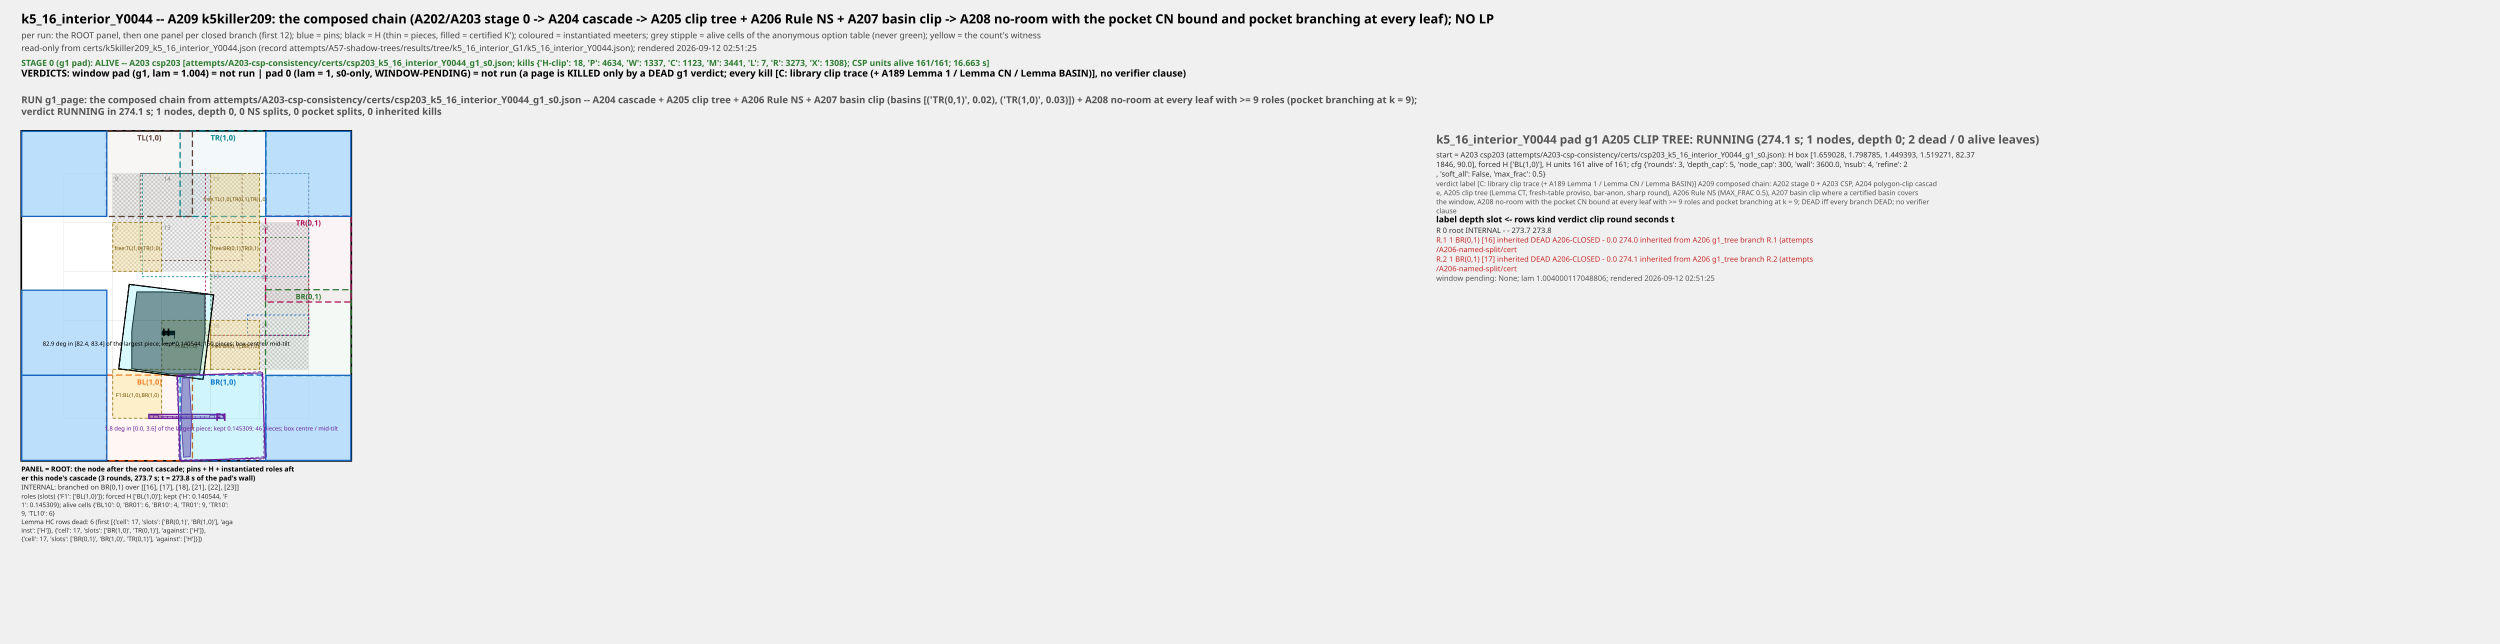
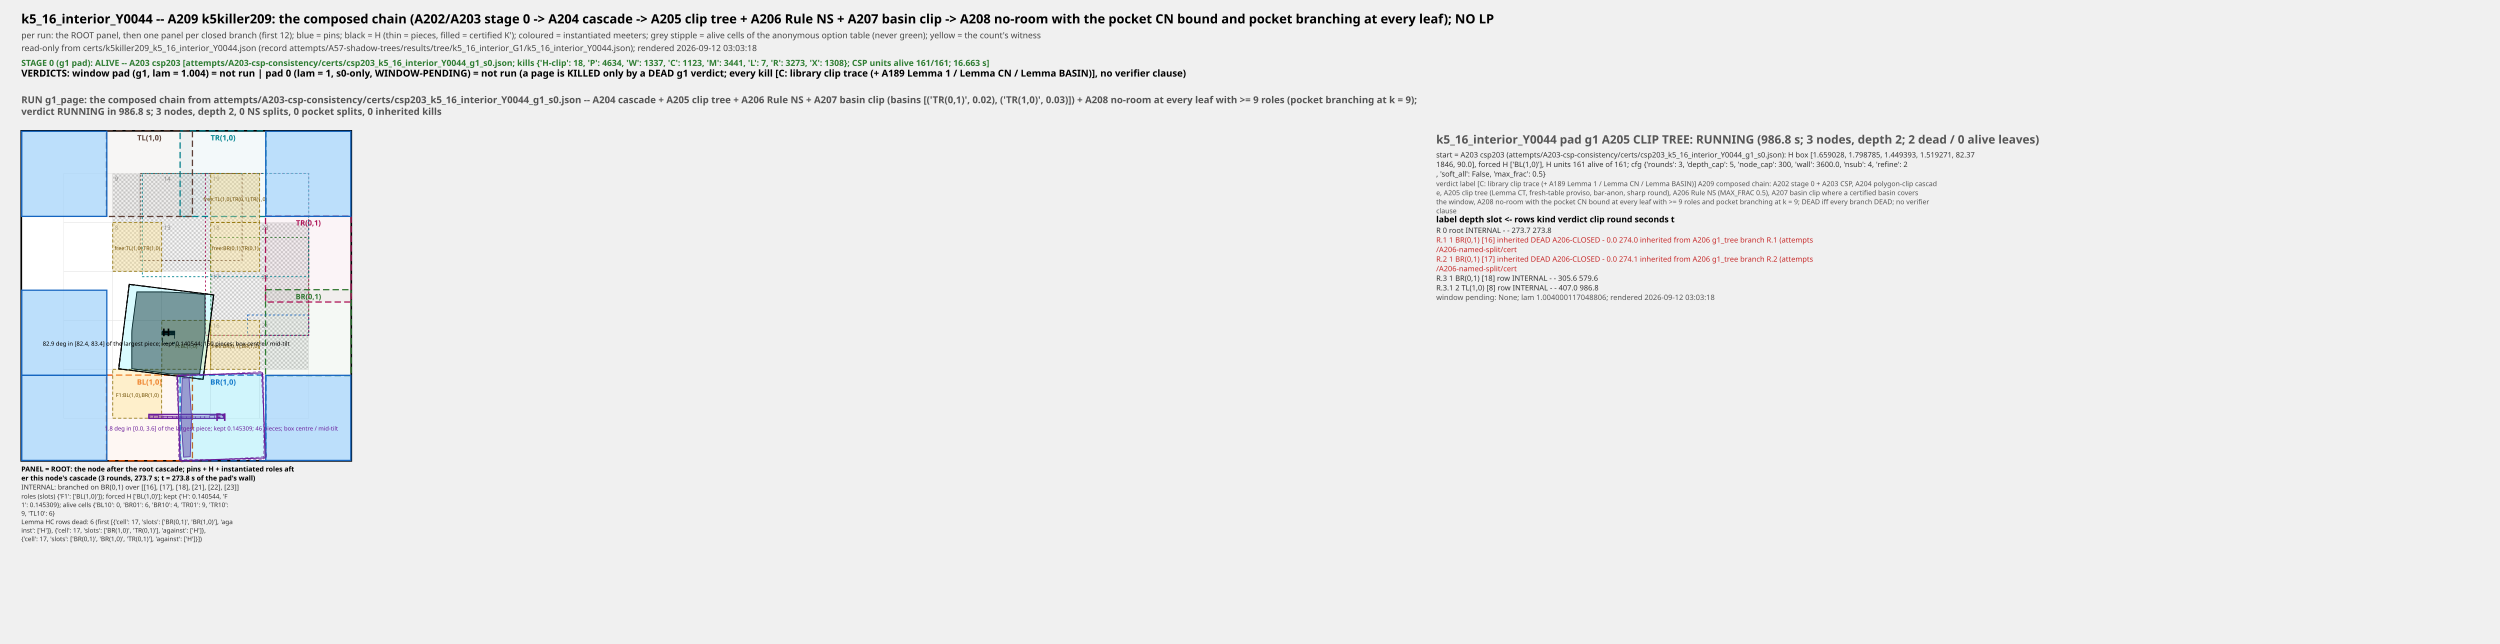
<svg xmlns="http://www.w3.org/2000/svg" width="2350" height="605" font-family="Segoe UI, sans-serif" style="background:#fff">
  <defs>
    <pattern id="stipple" width="4" height="4" patternUnits="userSpaceOnUse">
      <rect width="4" height="4" fill="#f2f2f2" />
      <circle cx="1" cy="1" r="0.7" fill="#999" />
      <circle cx="3" cy="3" r="0.7" fill="#999" />
    </pattern>
  </defs>
  <text x="20.0" y="22.0" font-size="12" fill="#000" text-anchor="start" font-weight="bold">k5_16_interior_Y0044 -- A209 k5killer209: the composed chain (A202/A203 stage 0 -&gt; A204 cascade -&gt; A205 clip tree + A206 Rule NS + A207 basin clip -&gt; A208 no-room with the pocket CN bound and pocket branching at every leaf); NO LP</text>
  <text x="20.0" y="36.0" font-size="8" fill="#444" text-anchor="start">per run: the ROOT panel, then one panel per closed branch (first 12); blue = pins; black = H (thin = pieces, filled = certified K'); coloured = instantiated meeters; grey stipple = alive cells of the anonymous option table (never green); yellow = the count's witness</text>
-   <text x="20.0" y="48.0" font-size="8" fill="#444" text-anchor="start">read-only from certs/k5killer209_k5_16_interior_Y0044.json (record attempts/A57-shadow-trees/results/tree/k5_16_interior_G1/k5_16_interior_Y0044.json); rendered 2026-09-12 02:51:25</text>
+   <text x="20.0" y="48.0" font-size="8" fill="#444" text-anchor="start">read-only from certs/k5killer209_k5_16_interior_Y0044.json (record attempts/A57-shadow-trees/results/tree/k5_16_interior_G1/k5_16_interior_Y0044.json); rendered 2026-09-12 03:03:18</text>
  <text x="20.0" y="62.0" font-size="8" fill="#2e7d32" text-anchor="start" font-weight="bold">STAGE 0 (g1 pad): ALIVE -- A203 csp203 [attempts/A203-csp-consistency/certs/csp203_k5_16_interior_Y0044_g1_s0.json; kills {'H-clip': 18, 'P': 4634, 'W': 1337, 'C': 1123, 'M': 3441, 'L': 7, 'R': 3273, 'X': 1308}; CSP units alive 161/161; 16.663 s]</text>
  <text x="20.0" y="72.0" font-size="9" fill="#000" text-anchor="start" font-weight="bold">VERDICTS: window pad (g1, lam = 1.004) = not run | pad 0 (lam = 1, s0-only, WINDOW-PENDING) = not run   (a page is KILLED only by a DEAD g1 verdict; every kill [C: library clip trace (+ A189 Lemma 1 / Lemma CN / Lemma BASIN)], no verifier clause)</text>
  <text x="20.0" y="97.0" font-size="9" fill="#555" text-anchor="start" font-weight="bold">RUN g1_page: the composed chain from attempts/A203-csp-consistency/certs/csp203_k5_16_interior_Y0044_g1_s0.json -- A204 cascade + A205 clip tree + A206 Rule NS + A207 basin clip (basins [('TR(0,1)', 0.02), ('TR(1,0)', 0.03)]) + A208 no-room at every leaf with &gt;= 9 roles (pocket branching at k = 9); </text>
-   <text x="20.0" y="108.0" font-size="9" fill="#555" text-anchor="start" font-weight="bold">verdict RUNNING in 274.1 s; 1 nodes, depth 0, 0 NS splits, 0 pocket splits, 0 inherited kills</text>
-   <text x="1350.0" y="135.0" font-size="11" fill="#555" text-anchor="start" font-weight="bold">k5_16_interior_Y0044  pad g1  A205 CLIP TREE: RUNNING  (274.1 s; 1 nodes, depth 0; 2 dead / 0 alive leaves)</text>
+   <text x="20.0" y="108.0" font-size="9" fill="#555" text-anchor="start" font-weight="bold">verdict RUNNING in 986.8 s; 3 nodes, depth 2, 0 NS splits, 0 pocket splits, 0 inherited kills</text>
+   <text x="1350.0" y="135.0" font-size="11" fill="#555" text-anchor="start" font-weight="bold">k5_16_interior_Y0044  pad g1  A205 CLIP TREE: RUNNING  (986.8 s; 3 nodes, depth 2; 2 dead / 0 alive leaves)</text>
  <text x="1350.0" y="148.0" font-size="7" fill="#333" text-anchor="start">start = A203 csp203 (attempts/A203-csp-consistency/certs/csp203_k5_16_interior_Y0044_g1_s0.json): H box [1.659028, 1.798785, 1.449393, 1.519271, 82.37</text>
  <text x="1350.0" y="157.0" font-size="7" fill="#333" text-anchor="start">1846, 90.0], forced H ['BL(1,0)'], H units 161 alive of 161; cfg {'rounds': 3, 'depth_cap': 5, 'node_cap': 300, 'wall': 3600.0, 'nsub': 4, 'refine': 2</text>
  <text x="1350.0" y="166.0" font-size="7" fill="#333" text-anchor="start">, 'soft_all': False, 'max_frac': 0.5}</text>
  <text x="1350.0" y="175.0" font-size="6.5" fill="#555" text-anchor="start">verdict label [C: library clip trace (+ A189 Lemma 1 / Lemma CN / Lemma BASIN)] A209 composed chain: A202 stage 0 + A203 CSP, A204 polygon-clip cascad</text>
  <text x="1350.0" y="183.5" font-size="6.5" fill="#555" text-anchor="start">e, A205 clip tree (Lemma CT, fresh-table proviso, bar-anon, sharp round), A206 Rule NS (MAX_FRAC 0.5), A207 basin clip where a certified basin covers </text>
  <text x="1350.0" y="192.0" font-size="6.5" fill="#555" text-anchor="start">the window, A208 no-room with the pocket CN bound at every leaf with &gt;= 9 roles and pocket branching at k = 9; DEAD iff every branch DEAD; no verifier</text>
  <text x="1350.0" y="200.5" font-size="6.5" fill="#555" text-anchor="start"> clause</text>
  <text x="1350.0" y="209.0" font-size="8" fill="#000" text-anchor="start" font-weight="bold">label        depth  slot      &lt;- rows          kind   verdict   clip     round  seconds  t</text>
  <text x="1350.0" y="219.0" font-size="7" fill="#333" text-anchor="start">R            0      root                              INTERNAL  -        -      273.7    273.8</text>
  <text x="1350.0" y="228.0" font-size="7" fill="#c62828" text-anchor="start">R.1          1      BR(0,1)   [16]             inherited DEAD      A206-CLOSED -      0.0      274.0  inherited from A206 g1_tree branch R.1 (attempts</text>
  <text x="1350.0" y="237.0" font-size="7" fill="#c62828" text-anchor="start">/A206-named-split/cert</text>
  <text x="1350.0" y="246.0" font-size="7" fill="#c62828" text-anchor="start">R.2          1      BR(0,1)   [17]             inherited DEAD      A206-CLOSED -      0.0      274.1  inherited from A206 g1_tree branch R.2 (attempts</text>
  <text x="1350.0" y="255.0" font-size="7" fill="#c62828" text-anchor="start">/A206-named-split/cert</text>
-   <text x="1350.0" y="264.0" font-size="7" fill="#555" text-anchor="start">window pending: None; lam 1.004000117048806; rendered 2026-09-12 02:51:25</text>
+   <text x="1350.0" y="264.0" font-size="7" fill="#333" text-anchor="start">R.3          1      BR(0,1)   [18]             row    INTERNAL  -        -      305.6    579.6</text>
+   <text x="1350.0" y="273.0" font-size="7" fill="#333" text-anchor="start">R.3.1        2      TL(1,0)   [8]              row    INTERNAL  -        -      407.0    986.8</text>
+   <text x="1350.0" y="282.0" font-size="7" fill="#555" text-anchor="start">window pending: None; lam 1.004000117048806; rendered 2026-09-12 03:03:18</text>
  <rect x="20.0" y="123.0" width="310.2" height="310.2" fill="#fff" fill-opacity="1.00" stroke="#000" stroke-width="1.60" />
  <rect x="60.0" y="347.1" width="46.0" height="46.0" fill="#fff" fill-opacity="1.00" stroke="#ddd" stroke-width="0.30" />
  <rect x="60.0" y="301.1" width="46.0" height="46.0" fill="#fff" fill-opacity="1.00" stroke="#ddd" stroke-width="0.30" />
  <rect x="60.0" y="255.1" width="46.0" height="46.0" fill="#fff" fill-opacity="1.00" stroke="#ddd" stroke-width="0.30" />
  <rect x="60.0" y="209.0" width="46.0" height="46.0" fill="#fff" fill-opacity="1.00" stroke="#ddd" stroke-width="0.30" />
  <rect x="60.0" y="163.0" width="46.0" height="46.0" fill="#fff" fill-opacity="1.00" stroke="#ddd" stroke-width="0.30" />
  <rect x="106.0" y="347.1" width="46.0" height="46.0" fill="#fff" fill-opacity="1.00" stroke="#ddd" stroke-width="0.30" />
  <rect x="106.0" y="301.1" width="46.0" height="46.0" fill="#fff" fill-opacity="1.00" stroke="#ddd" stroke-width="0.30" />
  <rect x="106.0" y="255.1" width="46.0" height="46.0" fill="#fff" fill-opacity="1.00" stroke="#ddd" stroke-width="0.30" />
  <rect x="106.0" y="209.0" width="46.0" height="46.0" fill="url(#stipple)" fill-opacity="1.00" stroke="#ddd" stroke-width="0.30" />
  <text x="108.0" y="216.0" font-size="5.5" fill="#888" text-anchor="start">8</text>
  <rect x="106.0" y="163.0" width="46.0" height="46.0" fill="url(#stipple)" fill-opacity="1.00" stroke="#ddd" stroke-width="0.30" />
  <text x="108.0" y="170.0" font-size="5.5" fill="#888" text-anchor="start">9</text>
  <rect x="152.1" y="347.1" width="46.0" height="46.0" fill="#fff" fill-opacity="1.00" stroke="#ddd" stroke-width="0.30" />
  <rect x="152.1" y="301.1" width="46.0" height="46.0" fill="#fff" fill-opacity="1.00" stroke="#ddd" stroke-width="0.30" />
  <rect x="152.1" y="255.1" width="46.0" height="46.0" fill="#fff" fill-opacity="1.00" stroke="#ddd" stroke-width="0.30" />
  <rect x="152.1" y="209.0" width="46.0" height="46.0" fill="url(#stipple)" fill-opacity="1.00" stroke="#ddd" stroke-width="0.30" />
  <text x="154.1" y="216.0" font-size="5.5" fill="#888" text-anchor="start">13</text>
  <rect x="152.1" y="163.0" width="46.0" height="46.0" fill="url(#stipple)" fill-opacity="1.00" stroke="#ddd" stroke-width="0.30" />
  <text x="154.1" y="170.0" font-size="5.5" fill="#888" text-anchor="start">14</text>
  <rect x="198.1" y="347.1" width="46.0" height="46.0" fill="#fff" fill-opacity="1.00" stroke="#ddd" stroke-width="0.30" />
  <rect x="198.1" y="301.1" width="46.0" height="46.0" fill="url(#stipple)" fill-opacity="1.00" stroke="#ddd" stroke-width="0.30" />
  <text x="200.1" y="308.1" font-size="5.5" fill="#888" text-anchor="start">16</text>
  <rect x="198.1" y="255.1" width="46.0" height="46.0" fill="url(#stipple)" fill-opacity="1.00" stroke="#ddd" stroke-width="0.30" />
  <text x="200.1" y="262.1" font-size="5.5" fill="#888" text-anchor="start">17</text>
  <rect x="198.1" y="209.0" width="46.0" height="46.0" fill="url(#stipple)" fill-opacity="1.00" stroke="#ddd" stroke-width="0.30" />
  <text x="200.1" y="216.0" font-size="5.5" fill="#888" text-anchor="start">18</text>
  <rect x="198.1" y="163.0" width="46.0" height="46.0" fill="url(#stipple)" fill-opacity="1.00" stroke="#ddd" stroke-width="0.30" />
  <text x="200.1" y="170.0" font-size="5.5" fill="#888" text-anchor="start">19</text>
  <rect x="244.1" y="347.1" width="46.0" height="46.0" fill="#fff" fill-opacity="1.00" stroke="#ddd" stroke-width="0.30" />
  <rect x="244.1" y="301.1" width="46.0" height="46.0" fill="url(#stipple)" fill-opacity="1.00" stroke="#ddd" stroke-width="0.30" />
  <text x="246.1" y="308.1" font-size="5.5" fill="#888" text-anchor="start">21</text>
  <rect x="244.1" y="255.1" width="46.0" height="46.0" fill="url(#stipple)" fill-opacity="1.00" stroke="#ddd" stroke-width="0.30" />
  <text x="246.1" y="262.1" font-size="5.5" fill="#888" text-anchor="start">22</text>
  <rect x="244.1" y="209.0" width="46.0" height="46.0" fill="url(#stipple)" fill-opacity="1.00" stroke="#ddd" stroke-width="0.30" />
  <text x="246.1" y="216.0" font-size="5.5" fill="#888" text-anchor="start">23</text>
  <rect x="244.1" y="163.0" width="46.0" height="46.0" fill="#fff" fill-opacity="1.00" stroke="#ddd" stroke-width="0.30" />
  <rect x="100.0" y="352.6" width="80.9" height="80.5" fill="#e65100" fill-opacity="0.05" stroke="#e65100" stroke-width="1.20" stroke-dasharray="6,3" />
  <text x="140.4" y="361.6" font-size="7" fill="#e65100" text-anchor="middle" font-weight="bold">BL(1,0)</text>
  <rect x="249.6" y="272.3" width="80.5" height="80.9" fill="#2e7d32" fill-opacity="0.05" stroke="#2e7d32" stroke-width="1.20" stroke-dasharray="6,3" />
  <text x="289.9" y="281.3" font-size="7" fill="#2e7d32" text-anchor="middle" font-weight="bold">BR(0,1)</text>
  <rect x="198.1" y="223.3" width="92.1" height="91.9" fill="none" fill-opacity="0.00" stroke="#2e7d32" stroke-width="0.80" stroke-dasharray="2,2" />
  <rect x="169.3" y="352.6" width="80.9" height="80.5" fill="#1565c0" fill-opacity="0.05" stroke="#1565c0" stroke-width="1.20" stroke-dasharray="6,3" />
  <text x="209.7" y="361.6" font-size="7" fill="#1565c0" text-anchor="middle" font-weight="bold">BR(1,0)</text>
  <rect x="232.7" y="296.1" width="57.5" height="19.1" fill="none" fill-opacity="0.00" stroke="#1565c0" stroke-width="0.80" stroke-dasharray="2,2" />
  <rect x="249.6" y="203.0" width="80.5" height="80.9" fill="#ad1457" fill-opacity="0.05" stroke="#ad1457" stroke-width="1.20" stroke-dasharray="6,3" />
  <text x="289.9" y="212.0" font-size="7" fill="#ad1457" text-anchor="middle" font-weight="bold">TR(0,1)</text>
  <rect x="193.1" y="163.0" width="97.1" height="152.2" fill="none" fill-opacity="0.00" stroke="#ad1457" stroke-width="0.80" stroke-dasharray="2,2" />
  <rect x="169.3" y="123.0" width="80.9" height="80.5" fill="#00838f" fill-opacity="0.05" stroke="#00838f" stroke-width="1.20" stroke-dasharray="6,3" />
  <text x="209.7" y="132.0" font-size="7" fill="#00838f" text-anchor="middle" font-weight="bold">TR(1,0)</text>
  <rect x="133.8" y="163.0" width="156.4" height="97.1" fill="none" fill-opacity="0.00" stroke="#00838f" stroke-width="0.80" stroke-dasharray="2,2" />
  <rect x="100.0" y="123.0" width="80.9" height="80.5" fill="#5d4037" fill-opacity="0.05" stroke="#5d4037" stroke-width="1.20" stroke-dasharray="6,3" />
  <text x="140.4" y="132.0" font-size="7" fill="#5d4037" text-anchor="middle" font-weight="bold">TL(1,0)</text>
  <rect x="131.8" y="163.0" width="95.8" height="81.8" fill="none" fill-opacity="0.00" stroke="#5d4037" stroke-width="0.80" stroke-dasharray="2,2" />
  <rect x="152.1" y="301.1" width="46.0" height="46.0" fill="#ffe082" fill-opacity="0.35" stroke="#8d6e00" stroke-width="0.70" stroke-dasharray="3,2" />
  <text x="175.1" y="327.1" font-size="5" fill="#6d4c00" text-anchor="middle">H:BL(1,0)</text>
  <rect x="106.0" y="347.1" width="46.0" height="46.0" fill="#ffe082" fill-opacity="0.35" stroke="#8d6e00" stroke-width="0.70" stroke-dasharray="3,2" />
  <text x="129.1" y="373.2" font-size="5" fill="#6d4c00" text-anchor="middle">F1:BL(1,0),BR(1,0)</text>
  <rect x="198.1" y="301.1" width="46.0" height="46.0" fill="#ffe082" fill-opacity="0.35" stroke="#8d6e00" stroke-width="0.70" stroke-dasharray="3,2" />
  <text x="221.1" y="327.1" font-size="5" fill="#6d4c00" text-anchor="middle">free:BR(0,1),BR(1,0)</text>
  <rect x="198.1" y="209.0" width="46.0" height="46.0" fill="#ffe082" fill-opacity="0.35" stroke="#8d6e00" stroke-width="0.70" stroke-dasharray="3,2" />
  <text x="221.1" y="235.1" font-size="5" fill="#6d4c00" text-anchor="middle">free:BR(0,1),TR(0,1)</text>
  <rect x="106.0" y="209.0" width="46.0" height="46.0" fill="#ffe082" fill-opacity="0.35" stroke="#8d6e00" stroke-width="0.70" stroke-dasharray="3,2" />
  <text x="129.1" y="235.1" font-size="5" fill="#6d4c00" text-anchor="middle">free:TL(1,0),TR(1,0)</text>
  <rect x="198.1" y="163.0" width="46.0" height="46.0" fill="#ffe082" fill-opacity="0.35" stroke="#8d6e00" stroke-width="0.70" stroke-dasharray="3,2" />
  <text x="221.1" y="189.0" font-size="5" fill="#6d4c00" text-anchor="middle">free:TL(1,0),TR(0,1),TR(1,0)</text>
  <polygon points="20.4,432.8 100.4,432.8 100.4,352.8 20.4,352.8" fill="#90caf9" fill-opacity="0.60" stroke="#1565c0" stroke-width="1.20" />
  <polygon points="20.4,352.8 100.4,352.8 100.4,272.8 20.4,272.8" fill="#90caf9" fill-opacity="0.60" stroke="#1565c0" stroke-width="1.20" />
  <polygon points="20.4,203.4 100.4,203.4 100.4,123.4 20.4,123.4" fill="#90caf9" fill-opacity="0.60" stroke="#1565c0" stroke-width="1.20" />
  <polygon points="249.8,432.8 329.8,432.8 329.8,352.8 249.8,352.8" fill="#90caf9" fill-opacity="0.60" stroke="#1565c0" stroke-width="1.20" />
  <polygon points="249.8,203.4 329.8,203.4 329.8,123.4 249.8,123.4" fill="#90caf9" fill-opacity="0.60" stroke="#1565c0" stroke-width="1.20" />
  <rect x="152.7" y="311.6" width="11.2" height="11.2" fill="none" fill-opacity="0.00" stroke="#000" stroke-width="0.70" stroke-dasharray="4,3" />
  <rect x="152.7" y="313.7" width="1.4" height="0.5" fill="none" fill-opacity="0.00" stroke="#000000" stroke-width="0.25" />
  <rect x="152.7" y="313.7" width="1.4" height="0.6" fill="none" fill-opacity="0.00" stroke="#000000" stroke-width="0.25" />
  <rect x="152.7" y="313.7" width="1.4" height="0.7" fill="none" fill-opacity="0.00" stroke="#000000" stroke-width="0.25" />
  <rect x="152.7" y="313.7" width="1.4" height="0.7" fill="none" fill-opacity="0.00" stroke="#000000" stroke-width="0.25" />
  <rect x="153.6" y="313.0" width="0.6" height="0.5" fill="none" fill-opacity="0.00" stroke="#000000" stroke-width="0.25" />
  <rect x="152.7" y="313.0" width="1.4" height="0.5" fill="none" fill-opacity="0.00" stroke="#000000" stroke-width="0.25" />
  <rect x="152.7" y="313.0" width="1.4" height="0.7" fill="none" fill-opacity="0.00" stroke="#000000" stroke-width="0.25" />
  <rect x="152.7" y="313.0" width="1.4" height="0.7" fill="none" fill-opacity="0.00" stroke="#000000" stroke-width="0.25" />
  <rect x="152.7" y="313.0" width="1.4" height="0.7" fill="none" fill-opacity="0.00" stroke="#000000" stroke-width="0.25" />
  <rect x="152.7" y="313.0" width="1.4" height="0.7" fill="none" fill-opacity="0.00" stroke="#000000" stroke-width="0.25" />
  <rect x="152.7" y="312.3" width="1.4" height="0.5" fill="none" fill-opacity="0.00" stroke="#000000" stroke-width="0.25" />
  <rect x="152.7" y="312.3" width="1.4" height="0.7" fill="none" fill-opacity="0.00" stroke="#000000" stroke-width="0.25" />
  <rect x="152.7" y="312.3" width="1.4" height="0.7" fill="none" fill-opacity="0.00" stroke="#000000" stroke-width="0.25" />
  <rect x="152.7" y="312.3" width="1.4" height="0.7" fill="none" fill-opacity="0.00" stroke="#000000" stroke-width="0.25" />
  <rect x="152.7" y="312.3" width="1.4" height="0.7" fill="none" fill-opacity="0.00" stroke="#000000" stroke-width="0.25" />
  <rect x="152.7" y="312.3" width="1.4" height="0.7" fill="none" fill-opacity="0.00" stroke="#000000" stroke-width="0.25" />
  <rect x="152.7" y="312.3" width="1.4" height="0.7" fill="none" fill-opacity="0.00" stroke="#000000" stroke-width="0.25" />
  <rect x="152.7" y="311.6" width="1.4" height="0.5" fill="none" fill-opacity="0.00" stroke="#000000" stroke-width="0.25" />
  <rect x="152.7" y="311.6" width="1.4" height="0.7" fill="none" fill-opacity="0.00" stroke="#000000" stroke-width="0.25" />
  <rect x="152.7" y="311.6" width="1.4" height="0.7" fill="none" fill-opacity="0.00" stroke="#000000" stroke-width="0.25" />
  <rect x="152.7" y="311.6" width="1.4" height="0.7" fill="none" fill-opacity="0.00" stroke="#000000" stroke-width="0.25" />
  <rect x="152.7" y="311.6" width="1.4" height="0.7" fill="none" fill-opacity="0.00" stroke="#000000" stroke-width="0.25" />
  <rect x="152.7" y="311.6" width="1.4" height="0.7" fill="none" fill-opacity="0.00" stroke="#000000" stroke-width="0.25" />
  <rect x="152.7" y="311.6" width="1.4" height="0.7" fill="none" fill-opacity="0.00" stroke="#000000" stroke-width="0.25" />
  <rect x="152.7" y="311.6" width="1.4" height="0.7" fill="none" fill-opacity="0.00" stroke="#000000" stroke-width="0.25" />
  <rect x="154.1" y="313.0" width="1.4" height="0.5" fill="none" fill-opacity="0.00" stroke="#000000" stroke-width="0.25" />
  <rect x="154.1" y="313.0" width="1.4" height="0.6" fill="none" fill-opacity="0.00" stroke="#000000" stroke-width="0.25" />
  <rect x="154.1" y="313.0" width="1.4" height="0.7" fill="none" fill-opacity="0.00" stroke="#000000" stroke-width="0.25" />
  <rect x="154.1" y="313.0" width="1.4" height="0.7" fill="none" fill-opacity="0.00" stroke="#000000" stroke-width="0.25" />
  <rect x="154.1" y="313.0" width="1.4" height="0.7" fill="none" fill-opacity="0.00" stroke="#000000" stroke-width="0.25" />
  <rect x="154.1" y="313.0" width="1.4" height="0.7" fill="none" fill-opacity="0.00" stroke="#000000" stroke-width="0.25" />
  <rect x="154.1" y="312.3" width="1.4" height="0.5" fill="none" fill-opacity="0.00" stroke="#000000" stroke-width="0.25" />
  <rect x="154.1" y="312.3" width="1.4" height="0.7" fill="none" fill-opacity="0.00" stroke="#000000" stroke-width="0.25" />
  <rect x="154.1" y="312.3" width="1.4" height="0.7" fill="none" fill-opacity="0.00" stroke="#000000" stroke-width="0.25" />
  <rect x="154.1" y="312.3" width="1.4" height="0.7" fill="none" fill-opacity="0.00" stroke="#000000" stroke-width="0.25" />
  <rect x="154.1" y="312.3" width="1.4" height="0.7" fill="none" fill-opacity="0.00" stroke="#000000" stroke-width="0.25" />
  <rect x="154.1" y="312.3" width="1.4" height="0.7" fill="none" fill-opacity="0.00" stroke="#000000" stroke-width="0.25" />
  <rect x="154.1" y="312.3" width="1.4" height="0.7" fill="none" fill-opacity="0.00" stroke="#000000" stroke-width="0.25" />
  <rect x="154.1" y="311.6" width="1.4" height="0.7" fill="none" fill-opacity="0.00" stroke="#000000" stroke-width="0.25" />
  <rect x="154.1" y="311.6" width="1.4" height="0.7" fill="none" fill-opacity="0.00" stroke="#000000" stroke-width="0.25" />
  <rect x="154.1" y="311.6" width="1.4" height="0.7" fill="none" fill-opacity="0.00" stroke="#000000" stroke-width="0.25" />
  <rect x="154.1" y="311.6" width="1.4" height="0.7" fill="none" fill-opacity="0.00" stroke="#000000" stroke-width="0.25" />
  <rect x="154.1" y="311.6" width="1.4" height="0.7" fill="none" fill-opacity="0.00" stroke="#000000" stroke-width="0.25" />
  <rect x="154.1" y="311.6" width="1.4" height="0.7" fill="none" fill-opacity="0.00" stroke="#000000" stroke-width="0.25" />
  <rect x="154.1" y="311.6" width="1.4" height="0.7" fill="none" fill-opacity="0.00" stroke="#000000" stroke-width="0.25" />
  <rect x="154.1" y="311.6" width="1.4" height="0.7" fill="none" fill-opacity="0.00" stroke="#000000" stroke-width="0.25" />
  <rect x="155.5" y="313.0" width="1.4" height="0.7" fill="none" fill-opacity="0.00" stroke="#000000" stroke-width="0.25" />
  <rect x="155.5" y="313.0" width="1.4" height="0.7" fill="none" fill-opacity="0.00" stroke="#000000" stroke-width="0.25" />
  <rect x="155.9" y="312.3" width="1.0" height="0.5" fill="none" fill-opacity="0.00" stroke="#000000" stroke-width="0.25" />
  <rect x="155.5" y="312.3" width="1.4" height="0.6" fill="none" fill-opacity="0.00" stroke="#000000" stroke-width="0.25" />
  <rect x="155.5" y="312.3" width="1.4" height="0.7" fill="none" fill-opacity="0.00" stroke="#000000" stroke-width="0.25" />
  <rect x="155.5" y="312.3" width="1.4" height="0.7" fill="none" fill-opacity="0.00" stroke="#000000" stroke-width="0.25" />
  <rect x="155.5" y="312.3" width="1.4" height="0.7" fill="none" fill-opacity="0.00" stroke="#000000" stroke-width="0.25" />
  <rect x="155.5" y="312.3" width="1.4" height="0.7" fill="none" fill-opacity="0.00" stroke="#000000" stroke-width="0.25" />
  <rect x="155.5" y="312.3" width="1.4" height="0.7" fill="none" fill-opacity="0.00" stroke="#000000" stroke-width="0.25" />
  <rect x="155.5" y="312.3" width="1.4" height="0.7" fill="none" fill-opacity="0.00" stroke="#000000" stroke-width="0.25" />
  <rect x="155.5" y="311.6" width="1.4" height="0.7" fill="none" fill-opacity="0.00" stroke="#000000" stroke-width="0.25" />
  <rect x="155.5" y="311.6" width="1.4" height="0.7" fill="none" fill-opacity="0.00" stroke="#000000" stroke-width="0.25" />
  <rect x="155.5" y="311.6" width="1.4" height="0.7" fill="none" fill-opacity="0.00" stroke="#000000" stroke-width="0.25" />
  <rect x="155.5" y="311.6" width="1.4" height="0.7" fill="none" fill-opacity="0.00" stroke="#000000" stroke-width="0.25" />
  <rect x="155.5" y="311.6" width="1.4" height="0.7" fill="none" fill-opacity="0.00" stroke="#000000" stroke-width="0.25" />
  <rect x="155.5" y="311.6" width="1.4" height="0.7" fill="none" fill-opacity="0.00" stroke="#000000" stroke-width="0.25" />
  <rect x="155.5" y="311.6" width="1.4" height="0.7" fill="none" fill-opacity="0.00" stroke="#000000" stroke-width="0.25" />
  <rect x="155.5" y="311.6" width="1.4" height="0.7" fill="none" fill-opacity="0.00" stroke="#000000" stroke-width="0.25" />
  <rect x="156.9" y="313.0" width="1.4" height="0.7" fill="none" fill-opacity="0.00" stroke="#000000" stroke-width="0.25" />
  <rect x="156.9" y="313.0" width="1.4" height="0.7" fill="none" fill-opacity="0.00" stroke="#000000" stroke-width="0.25" />
  <rect x="156.9" y="312.3" width="1.4" height="0.5" fill="none" fill-opacity="0.00" stroke="#000000" stroke-width="0.25" />
  <rect x="156.9" y="312.3" width="1.4" height="0.7" fill="none" fill-opacity="0.00" stroke="#000000" stroke-width="0.25" />
  <rect x="156.9" y="312.3" width="1.4" height="0.7" fill="none" fill-opacity="0.00" stroke="#000000" stroke-width="0.25" />
  <rect x="156.9" y="312.3" width="1.4" height="0.7" fill="none" fill-opacity="0.00" stroke="#000000" stroke-width="0.25" />
  <rect x="156.9" y="312.3" width="1.4" height="0.7" fill="none" fill-opacity="0.00" stroke="#000000" stroke-width="0.25" />
  <rect x="156.9" y="312.3" width="1.4" height="0.7" fill="none" fill-opacity="0.00" stroke="#000000" stroke-width="0.25" />
  <rect x="156.9" y="312.3" width="1.4" height="0.7" fill="none" fill-opacity="0.00" stroke="#000000" stroke-width="0.25" />
  <rect x="156.9" y="312.3" width="1.4" height="0.7" fill="none" fill-opacity="0.00" stroke="#000000" stroke-width="0.25" />
  <rect x="156.9" y="311.6" width="1.4" height="0.7" fill="none" fill-opacity="0.00" stroke="#000000" stroke-width="0.25" />
  <rect x="156.9" y="311.6" width="1.4" height="0.7" fill="none" fill-opacity="0.00" stroke="#000000" stroke-width="0.25" />
  <rect x="156.9" y="311.6" width="1.4" height="0.7" fill="none" fill-opacity="0.00" stroke="#000000" stroke-width="0.25" />
  <rect x="156.9" y="311.6" width="1.4" height="0.7" fill="none" fill-opacity="0.00" stroke="#000000" stroke-width="0.25" />
  <rect x="156.9" y="311.6" width="1.4" height="0.7" fill="none" fill-opacity="0.00" stroke="#000000" stroke-width="0.25" />
  <rect x="156.9" y="311.6" width="1.4" height="0.7" fill="none" fill-opacity="0.00" stroke="#000000" stroke-width="0.25" />
  <rect x="156.9" y="311.6" width="1.4" height="0.7" fill="none" fill-opacity="0.00" stroke="#000000" stroke-width="0.25" />
  <rect x="156.9" y="311.6" width="1.4" height="0.7" fill="none" fill-opacity="0.00" stroke="#000000" stroke-width="0.25" />
  <rect x="158.3" y="313.0" width="1.4" height="0.7" fill="none" fill-opacity="0.00" stroke="#000000" stroke-width="0.25" />
  <rect x="158.3" y="313.0" width="1.4" height="0.7" fill="none" fill-opacity="0.00" stroke="#000000" stroke-width="0.25" />
  <rect x="158.3" y="312.3" width="1.4" height="0.7" fill="none" fill-opacity="0.00" stroke="#000000" stroke-width="0.25" />
  <rect x="158.3" y="312.3" width="1.4" height="0.7" fill="none" fill-opacity="0.00" stroke="#000000" stroke-width="0.25" />
  <rect x="158.3" y="312.3" width="1.4" height="0.7" fill="none" fill-opacity="0.00" stroke="#000000" stroke-width="0.25" />
  <rect x="158.3" y="312.3" width="1.4" height="0.7" fill="none" fill-opacity="0.00" stroke="#000000" stroke-width="0.25" />
  <rect x="158.3" y="312.3" width="1.4" height="0.7" fill="none" fill-opacity="0.00" stroke="#000000" stroke-width="0.25" />
  <rect x="158.3" y="312.3" width="1.4" height="0.7" fill="none" fill-opacity="0.00" stroke="#000000" stroke-width="0.25" />
  <rect x="158.3" y="312.3" width="1.4" height="0.7" fill="none" fill-opacity="0.00" stroke="#000000" stroke-width="0.25" />
  <rect x="158.3" y="311.6" width="1.4" height="0.7" fill="none" fill-opacity="0.00" stroke="#000000" stroke-width="0.25" />
  <rect x="158.3" y="311.6" width="1.4" height="0.7" fill="none" fill-opacity="0.00" stroke="#000000" stroke-width="0.25" />
  <rect x="158.3" y="311.6" width="1.4" height="0.7" fill="none" fill-opacity="0.00" stroke="#000000" stroke-width="0.25" />
  <rect x="158.3" y="311.6" width="1.4" height="0.7" fill="none" fill-opacity="0.00" stroke="#000000" stroke-width="0.25" />
  <rect x="158.3" y="311.6" width="1.4" height="0.7" fill="none" fill-opacity="0.00" stroke="#000000" stroke-width="0.25" />
  <rect x="158.3" y="311.6" width="1.4" height="0.7" fill="none" fill-opacity="0.00" stroke="#000000" stroke-width="0.25" />
  <rect x="158.3" y="311.6" width="1.4" height="0.7" fill="none" fill-opacity="0.00" stroke="#000000" stroke-width="0.25" />
  <rect x="158.3" y="311.6" width="1.4" height="0.7" fill="none" fill-opacity="0.00" stroke="#000000" stroke-width="0.25" />
  <rect x="159.7" y="313.0" width="1.4" height="0.7" fill="none" fill-opacity="0.00" stroke="#000000" stroke-width="0.25" />
  <rect x="159.7" y="313.0" width="1.4" height="0.7" fill="none" fill-opacity="0.00" stroke="#000000" stroke-width="0.25" />
  <rect x="159.7" y="312.3" width="1.4" height="0.7" fill="none" fill-opacity="0.00" stroke="#000000" stroke-width="0.25" />
  <rect x="159.7" y="312.3" width="1.4" height="0.7" fill="none" fill-opacity="0.00" stroke="#000000" stroke-width="0.25" />
  <rect x="159.7" y="312.3" width="1.4" height="0.7" fill="none" fill-opacity="0.00" stroke="#000000" stroke-width="0.25" />
  <rect x="159.7" y="312.3" width="1.4" height="0.7" fill="none" fill-opacity="0.00" stroke="#000000" stroke-width="0.25" />
  <rect x="159.7" y="312.3" width="1.4" height="0.7" fill="none" fill-opacity="0.00" stroke="#000000" stroke-width="0.25" />
  <rect x="159.7" y="312.3" width="1.4" height="0.7" fill="none" fill-opacity="0.00" stroke="#000000" stroke-width="0.25" />
  <rect x="159.7" y="312.3" width="1.4" height="0.7" fill="none" fill-opacity="0.00" stroke="#000000" stroke-width="0.25" />
  <rect x="159.7" y="311.6" width="1.4" height="0.7" fill="none" fill-opacity="0.00" stroke="#000000" stroke-width="0.25" />
  <rect x="159.7" y="311.6" width="1.4" height="0.7" fill="none" fill-opacity="0.00" stroke="#000000" stroke-width="0.25" />
  <rect x="159.7" y="311.6" width="1.4" height="0.7" fill="none" fill-opacity="0.00" stroke="#000000" stroke-width="0.25" />
  <rect x="159.7" y="311.6" width="1.4" height="0.7" fill="none" fill-opacity="0.00" stroke="#000000" stroke-width="0.25" />
  <rect x="159.7" y="311.6" width="1.4" height="0.7" fill="none" fill-opacity="0.00" stroke="#000000" stroke-width="0.25" />
  <rect x="159.7" y="311.6" width="1.4" height="0.7" fill="none" fill-opacity="0.00" stroke="#000000" stroke-width="0.25" />
  <rect x="159.7" y="311.6" width="1.4" height="0.7" fill="none" fill-opacity="0.00" stroke="#000000" stroke-width="0.25" />
  <rect x="159.7" y="311.6" width="1.4" height="0.7" fill="none" fill-opacity="0.00" stroke="#000000" stroke-width="0.25" />
  <rect x="161.1" y="313.0" width="1.4" height="0.7" fill="none" fill-opacity="0.00" stroke="#000000" stroke-width="0.25" />
  <rect x="161.1" y="313.0" width="1.4" height="0.7" fill="none" fill-opacity="0.00" stroke="#000000" stroke-width="0.25" />
  <rect x="161.1" y="312.3" width="1.4" height="0.7" fill="none" fill-opacity="0.00" stroke="#000000" stroke-width="0.25" />
  <rect x="161.1" y="312.3" width="1.4" height="0.7" fill="none" fill-opacity="0.00" stroke="#000000" stroke-width="0.25" />
  <rect x="161.1" y="312.3" width="1.4" height="0.7" fill="none" fill-opacity="0.00" stroke="#000000" stroke-width="0.25" />
  <rect x="161.1" y="312.3" width="1.4" height="0.7" fill="none" fill-opacity="0.00" stroke="#000000" stroke-width="0.25" />
  <rect x="161.1" y="312.3" width="1.4" height="0.7" fill="none" fill-opacity="0.00" stroke="#000000" stroke-width="0.25" />
  <rect x="161.1" y="312.3" width="1.4" height="0.7" fill="none" fill-opacity="0.00" stroke="#000000" stroke-width="0.25" />
  <rect x="161.1" y="312.3" width="1.4" height="0.7" fill="none" fill-opacity="0.00" stroke="#000000" stroke-width="0.25" />
  <rect x="161.1" y="311.6" width="1.4" height="0.7" fill="none" fill-opacity="0.00" stroke="#000000" stroke-width="0.25" />
  <rect x="161.1" y="311.6" width="1.4" height="0.7" fill="none" fill-opacity="0.00" stroke="#000000" stroke-width="0.25" />
  <rect x="161.1" y="311.6" width="1.4" height="0.7" fill="none" fill-opacity="0.00" stroke="#000000" stroke-width="0.25" />
  <rect x="161.1" y="311.6" width="1.4" height="0.7" fill="none" fill-opacity="0.00" stroke="#000000" stroke-width="0.25" />
  <rect x="161.1" y="311.6" width="1.4" height="0.7" fill="none" fill-opacity="0.00" stroke="#000000" stroke-width="0.25" />
  <rect x="161.1" y="311.6" width="1.4" height="0.7" fill="none" fill-opacity="0.00" stroke="#000000" stroke-width="0.25" />
  <rect x="161.1" y="311.6" width="1.4" height="0.7" fill="none" fill-opacity="0.00" stroke="#000000" stroke-width="0.25" />
  <rect x="161.1" y="311.6" width="1.4" height="0.7" fill="none" fill-opacity="0.00" stroke="#000000" stroke-width="0.25" />
  <rect x="162.5" y="313.0" width="1.4" height="0.7" fill="none" fill-opacity="0.00" stroke="#000000" stroke-width="0.25" />
  <rect x="162.5" y="313.0" width="1.4" height="0.7" fill="none" fill-opacity="0.00" stroke="#000000" stroke-width="0.25" />
  <rect x="162.5" y="312.3" width="1.4" height="0.7" fill="none" fill-opacity="0.00" stroke="#000000" stroke-width="0.25" />
  <rect x="162.5" y="312.3" width="1.4" height="0.7" fill="none" fill-opacity="0.00" stroke="#000000" stroke-width="0.25" />
  <rect x="162.5" y="312.3" width="1.4" height="0.7" fill="none" fill-opacity="0.00" stroke="#000000" stroke-width="0.25" />
  <rect x="162.5" y="312.3" width="1.4" height="0.7" fill="none" fill-opacity="0.00" stroke="#000000" stroke-width="0.25" />
  <rect x="162.5" y="312.3" width="1.4" height="0.7" fill="none" fill-opacity="0.00" stroke="#000000" stroke-width="0.25" />
  <rect x="162.5" y="312.3" width="1.4" height="0.7" fill="none" fill-opacity="0.00" stroke="#000000" stroke-width="0.25" />
  <rect x="162.5" y="312.3" width="1.4" height="0.7" fill="none" fill-opacity="0.00" stroke="#000000" stroke-width="0.25" />
  <rect x="162.5" y="312.3" width="1.4" height="0.7" fill="none" fill-opacity="0.00" stroke="#000000" stroke-width="0.25" />
  <rect x="162.5" y="311.6" width="1.4" height="0.7" fill="none" fill-opacity="0.00" stroke="#000000" stroke-width="0.25" />
  <rect x="162.5" y="311.6" width="1.4" height="0.7" fill="none" fill-opacity="0.00" stroke="#000000" stroke-width="0.25" />
  <rect x="162.5" y="311.6" width="1.4" height="0.7" fill="none" fill-opacity="0.00" stroke="#000000" stroke-width="0.25" />
  <rect x="162.5" y="311.6" width="1.4" height="0.7" fill="none" fill-opacity="0.00" stroke="#000000" stroke-width="0.25" />
  <rect x="162.5" y="311.6" width="1.4" height="0.7" fill="none" fill-opacity="0.00" stroke="#000000" stroke-width="0.25" />
  <rect x="162.5" y="311.6" width="1.4" height="0.7" fill="none" fill-opacity="0.00" stroke="#000000" stroke-width="0.25" />
  <rect x="162.5" y="311.6" width="1.4" height="0.7" fill="none" fill-opacity="0.00" stroke="#000000" stroke-width="0.25" />
  <rect x="152.7" y="311.6" width="11.2" height="2.8" fill="none" fill-opacity="0.00" stroke="#000000" stroke-width="1.40" />
  <polygon points="123.9,346.6 158.6,351.3 163.6,351.6 187.7,351.6 192.4,316.9 192.7,313.1 192.7,311.6 192.7,277.1 185.0,276.1 179.7,275.6 158.6,274.6 152.7,274.4 128.7,274.4 124.3,307.7 124.0,310.4 123.9,313.7" fill="#000000" fill-opacity="0.45" stroke="#000000" stroke-width="0.80" />
  <polygon points="190.9,356.6 200.9,277.2 121.5,267.3 111.6,346.7" fill="#00e5ff" fill-opacity="0.15" stroke="#000000" stroke-width="1.00" />
  <polygon points="190.6,356.9 201.2,277.6 121.9,267.0 111.3,346.3" fill="none" fill-opacity="0.00" stroke="#000000" stroke-width="0.50" stroke-dasharray="3,2" />
  <polygon points="191.3,356.3 200.6,276.9 121.1,267.6 111.9,347.1" fill="none" fill-opacity="0.00" stroke="#000000" stroke-width="0.50" stroke-dasharray="3,2" />
  <text x="156.2" y="316.0" font-size="10" fill="#000000" text-anchor="middle" font-weight="bold">H</text>
  <text x="156.2" y="325.0" font-size="5.5" fill="#000000" text-anchor="middle">82.9 deg in [82.4, 83.4] of the largest piece; kept 0.140544; 150 pieces; box centre / mid-tilt</text>
  <rect x="140.0" y="391.6" width="4.4" height="1.5" fill="none" fill-opacity="0.00" stroke="#6a1b9a" stroke-width="0.25" />
  <rect x="144.4" y="391.6" width="4.4" height="1.5" fill="none" fill-opacity="0.00" stroke="#6a1b9a" stroke-width="0.25" />
  <rect x="148.8" y="391.6" width="4.4" height="1.5" fill="none" fill-opacity="0.00" stroke="#6a1b9a" stroke-width="0.25" />
  <rect x="153.2" y="391.6" width="4.4" height="1.5" fill="none" fill-opacity="0.00" stroke="#6a1b9a" stroke-width="0.25" />
  <rect x="157.5" y="391.6" width="4.4" height="1.5" fill="none" fill-opacity="0.00" stroke="#6a1b9a" stroke-width="0.25" />
  <rect x="161.9" y="391.6" width="4.4" height="1.5" fill="none" fill-opacity="0.00" stroke="#6a1b9a" stroke-width="0.25" />
  <rect x="166.3" y="391.6" width="4.4" height="1.5" fill="none" fill-opacity="0.00" stroke="#6a1b9a" stroke-width="0.25" />
  <rect x="170.7" y="391.6" width="4.4" height="1.5" fill="none" fill-opacity="0.00" stroke="#6a1b9a" stroke-width="0.25" />
  <rect x="175.1" y="391.6" width="4.4" height="1.5" fill="none" fill-opacity="0.00" stroke="#6a1b9a" stroke-width="0.25" />
  <rect x="179.5" y="391.6" width="4.4" height="1.5" fill="none" fill-opacity="0.00" stroke="#6a1b9a" stroke-width="0.25" />
  <rect x="183.9" y="391.6" width="4.4" height="1.5" fill="none" fill-opacity="0.00" stroke="#6a1b9a" stroke-width="0.25" />
  <rect x="188.2" y="391.4" width="4.4" height="1.8" fill="none" fill-opacity="0.00" stroke="#6a1b9a" stroke-width="0.25" />
  <rect x="192.6" y="391.1" width="4.4" height="2.0" fill="none" fill-opacity="0.00" stroke="#6a1b9a" stroke-width="0.25" />
  <rect x="197.0" y="390.8" width="4.4" height="2.3" fill="none" fill-opacity="0.00" stroke="#6a1b9a" stroke-width="0.25" />
  <rect x="197.2" y="390.2" width="4.2" height="0.5" fill="none" fill-opacity="0.00" stroke="#6a1b9a" stroke-width="0.25" />
  <rect x="201.4" y="390.6" width="4.4" height="2.6" fill="none" fill-opacity="0.00" stroke="#6a1b9a" stroke-width="0.25" />
  <rect x="201.4" y="389.7" width="4.4" height="1.1" fill="none" fill-opacity="0.00" stroke="#6a1b9a" stroke-width="0.25" />
  <rect x="205.8" y="390.3" width="4.4" height="2.9" fill="none" fill-opacity="0.00" stroke="#6a1b9a" stroke-width="0.25" />
  <rect x="205.8" y="389.6" width="2.0" height="1.2" fill="none" fill-opacity="0.00" stroke="#6a1b9a" stroke-width="0.25" />
  <rect x="142.5" y="389.9" width="3.1" height="0.8" fill="none" fill-opacity="0.00" stroke="#6a1b9a" stroke-width="0.25" />
  <rect x="145.6" y="390.2" width="3.1" height="0.5" fill="none" fill-opacity="0.00" stroke="#6a1b9a" stroke-width="0.25" />
  <rect x="141.2" y="390.3" width="3.1" height="1.6" fill="none" fill-opacity="0.00" stroke="#6a1b9a" stroke-width="0.25" />
  <rect x="140.0" y="390.9" width="4.4" height="2.3" fill="none" fill-opacity="0.00" stroke="#6a1b9a" stroke-width="0.25" />
  <rect x="144.4" y="390.5" width="4.4" height="1.4" fill="none" fill-opacity="0.00" stroke="#6a1b9a" stroke-width="0.25" />
  <rect x="144.4" y="391.0" width="4.4" height="2.1" fill="none" fill-opacity="0.00" stroke="#6a1b9a" stroke-width="0.25" />
  <rect x="148.8" y="390.7" width="0.5" height="0.5" fill="none" fill-opacity="0.00" stroke="#6a1b9a" stroke-width="0.25" />
  <rect x="148.8" y="390.8" width="4.4" height="1.1" fill="none" fill-opacity="0.00" stroke="#6a1b9a" stroke-width="0.25" />
  <rect x="148.8" y="391.2" width="4.4" height="2.0" fill="none" fill-opacity="0.00" stroke="#6a1b9a" stroke-width="0.25" />
  <rect x="153.2" y="391.1" width="4.4" height="0.8" fill="none" fill-opacity="0.00" stroke="#6a1b9a" stroke-width="0.25" />
  <rect x="153.2" y="391.3" width="4.4" height="1.9" fill="none" fill-opacity="0.00" stroke="#6a1b9a" stroke-width="0.25" />
  <rect x="157.5" y="391.4" width="4.4" height="0.5" fill="none" fill-opacity="0.00" stroke="#6a1b9a" stroke-width="0.25" />
  <rect x="157.5" y="391.5" width="4.4" height="1.7" fill="none" fill-opacity="0.00" stroke="#6a1b9a" stroke-width="0.25" />
  <rect x="161.9" y="391.6" width="4.4" height="0.5" fill="none" fill-opacity="0.00" stroke="#6a1b9a" stroke-width="0.25" />
  <rect x="161.9" y="391.6" width="4.4" height="1.6" fill="none" fill-opacity="0.00" stroke="#6a1b9a" stroke-width="0.25" />
  <rect x="166.3" y="391.7" width="4.4" height="0.5" fill="none" fill-opacity="0.00" stroke="#6a1b9a" stroke-width="0.25" />
  <rect x="166.3" y="391.6" width="4.4" height="1.5" fill="none" fill-opacity="0.00" stroke="#6a1b9a" stroke-width="0.25" />
  <rect x="170.7" y="391.9" width="1.5" height="0.5" fill="none" fill-opacity="0.00" stroke="#6a1b9a" stroke-width="0.25" />
  <rect x="170.7" y="391.6" width="4.4" height="1.5" fill="none" fill-opacity="0.00" stroke="#6a1b9a" stroke-width="0.25" />
  <rect x="175.1" y="391.6" width="4.4" height="1.5" fill="none" fill-opacity="0.00" stroke="#6a1b9a" stroke-width="0.25" />
  <rect x="179.5" y="391.6" width="4.4" height="1.5" fill="none" fill-opacity="0.00" stroke="#6a1b9a" stroke-width="0.25" />
  <rect x="183.9" y="391.6" width="4.4" height="1.5" fill="none" fill-opacity="0.00" stroke="#6a1b9a" stroke-width="0.25" />
  <rect x="188.2" y="391.6" width="4.4" height="1.5" fill="none" fill-opacity="0.00" stroke="#6a1b9a" stroke-width="0.25" />
  <rect x="192.6" y="391.6" width="4.4" height="1.5" fill="none" fill-opacity="0.00" stroke="#6a1b9a" stroke-width="0.25" />
  <rect x="197.0" y="391.6" width="4.4" height="1.5" fill="none" fill-opacity="0.00" stroke="#6a1b9a" stroke-width="0.25" />
  <rect x="201.4" y="391.6" width="4.4" height="1.5" fill="none" fill-opacity="0.00" stroke="#6a1b9a" stroke-width="0.25" />
  <rect x="205.8" y="391.6" width="4.4" height="1.5" fill="none" fill-opacity="0.00" stroke="#6a1b9a" stroke-width="0.25" />
  <rect x="140.0" y="389.6" width="70.2" height="3.6" fill="none" fill-opacity="0.00" stroke="#6a1b9a" stroke-width="1.40" />
  <polygon points="170.2,391.7 170.2,392.8 172.6,429.7 178.8,429.3 180.0,392.2 180.0,391.5 179.9,390.7 177.7,355.1 171.3,355.5" fill="#6a1b9a" fill-opacity="0.45" stroke="#6a1b9a" stroke-width="0.80" />
  <polygon points="169.2,433.0 249.2,430.5 246.7,350.5 166.7,353.0" fill="#00e5ff" fill-opacity="0.15" stroke="#6a1b9a" stroke-width="1.00" />
  <polygon points="168.0,431.7 248.0,431.7 248.0,351.7 168.0,351.7" fill="none" fill-opacity="0.00" stroke="#6a1b9a" stroke-width="0.50" stroke-dasharray="3,2" />
  <polygon points="170.5,434.2 250.4,429.2 245.4,349.3 165.6,354.3" fill="none" fill-opacity="0.00" stroke="#6a1b9a" stroke-width="0.50" stroke-dasharray="3,2" />
  <text x="208.0" y="395.7" font-size="10" fill="#6a1b9a" text-anchor="middle" font-weight="bold">F1</text>
  <text x="208.0" y="404.7" font-size="5.5" fill="#6a1b9a" text-anchor="middle">1.8 deg in [0.0, 3.6] of the largest piece; kept 0.145309; 46 pieces; box centre / mid-tilt</text>
  <text x="20.0" y="443.2" font-size="6.5" fill="#000" text-anchor="start" font-weight="bold">PANEL = ROOT: the node after the root cascade; pins + H + instantiated roles aft</text>
  <text x="20.0" y="451.7" font-size="6.5" fill="#000" text-anchor="start" font-weight="bold">er this node's cascade (3 rounds, 273.7 s; t = 273.8 s of the pad's wall)</text>
  <text x="20.0" y="460.2" font-size="6.5" fill="#333" text-anchor="start">INTERNAL: branched on BR(0,1) over [[16], [17], [18], [21], [22], [23]]</text>
  <text x="20.0" y="468.7" font-size="6" fill="#333" text-anchor="start">roles (slots) {'F1': ['BL(1,0)']}; forced H ['BL(1,0)']; kept {'H': 0.140544, 'F</text>
  <text x="20.0" y="476.7" font-size="6" fill="#333" text-anchor="start">1': 0.145309}; alive cells {'BL10': 0, 'BR01': 6, 'BR10': 4, 'TR01': 9, 'TR10': </text>
  <text x="20.0" y="484.7" font-size="6" fill="#333" text-anchor="start">9, 'TL10': 6}</text>
  <text x="20.0" y="492.7" font-size="6" fill="#333" text-anchor="start">Lemma HC rows dead: 6 (first [{'cell': 17, 'slots': ['BR(0,1)', 'BR(1,0)'], 'aga</text>
  <text x="20.0" y="500.7" font-size="6" fill="#333" text-anchor="start">inst': ['H']}, {'cell': 17, 'slots': ['BR(1,0)', 'TR(0,1)'], 'against': ['H']}, </text>
  <text x="20.0" y="508.7" font-size="6" fill="#333" text-anchor="start">{'cell': 17, 'slots': ['BR(0,1)', 'BR(1,0)', 'TR(0,1)'], 'against': ['H']}])</text>
</svg>
